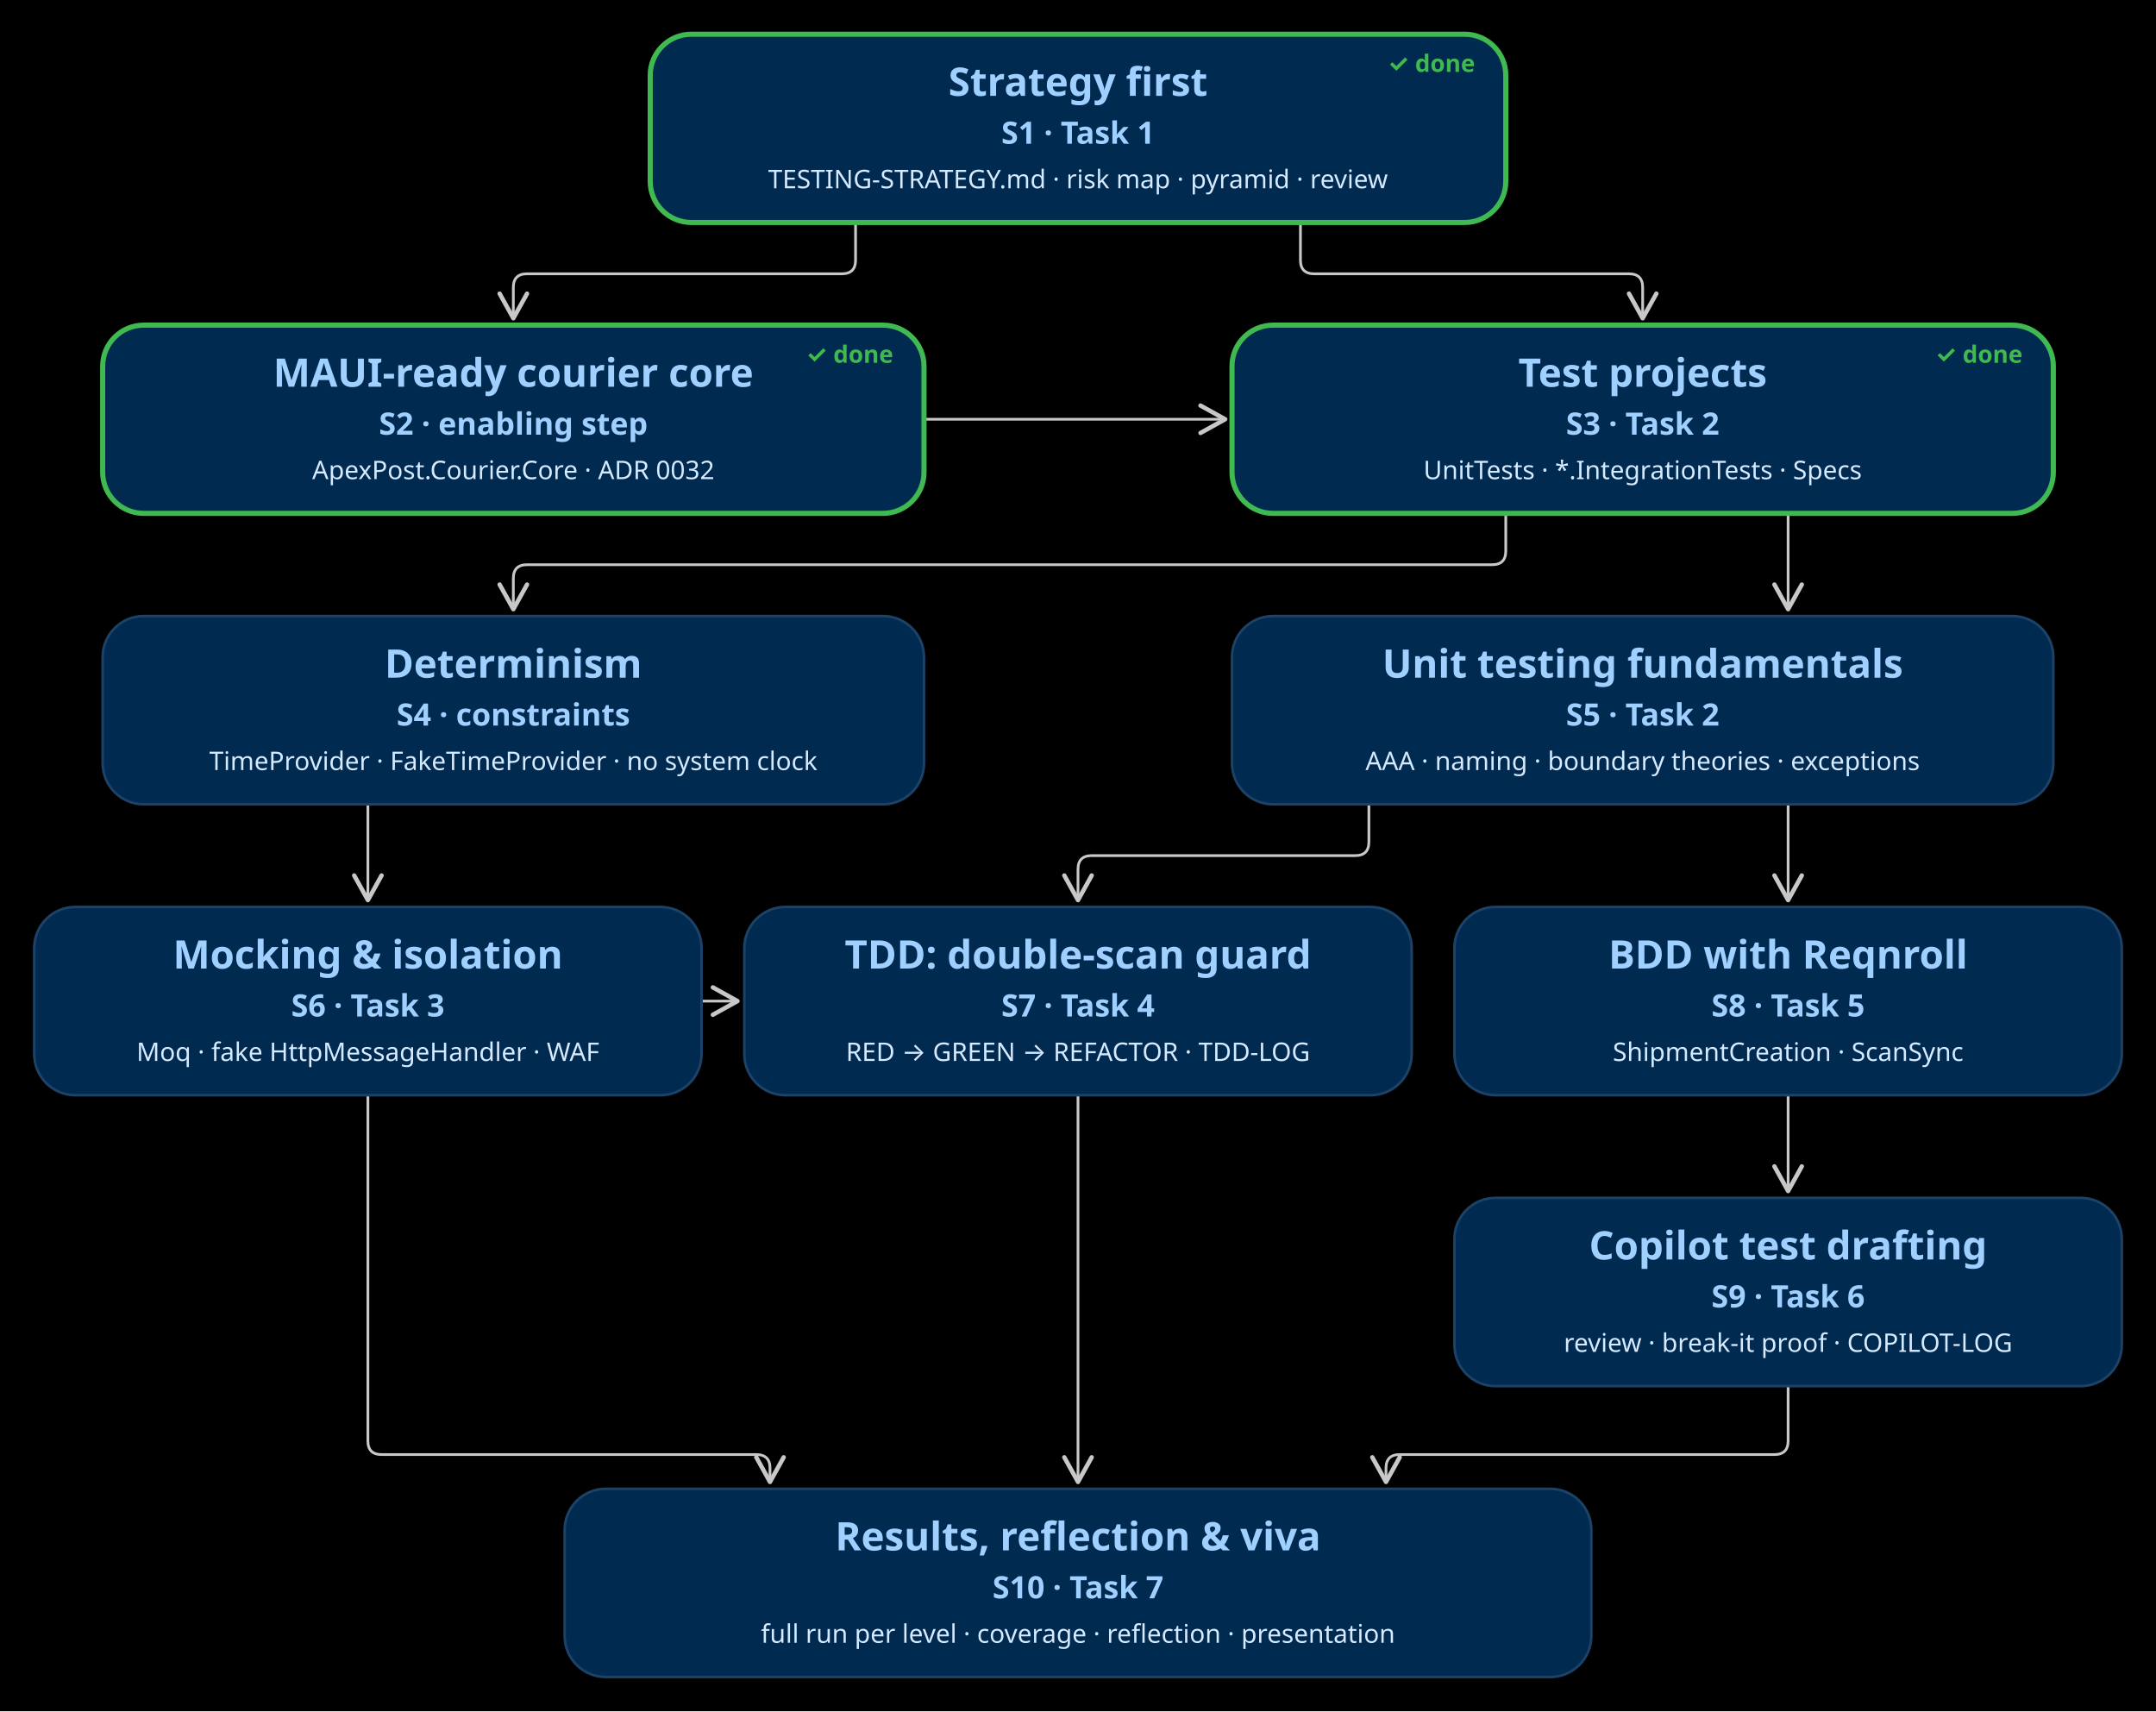
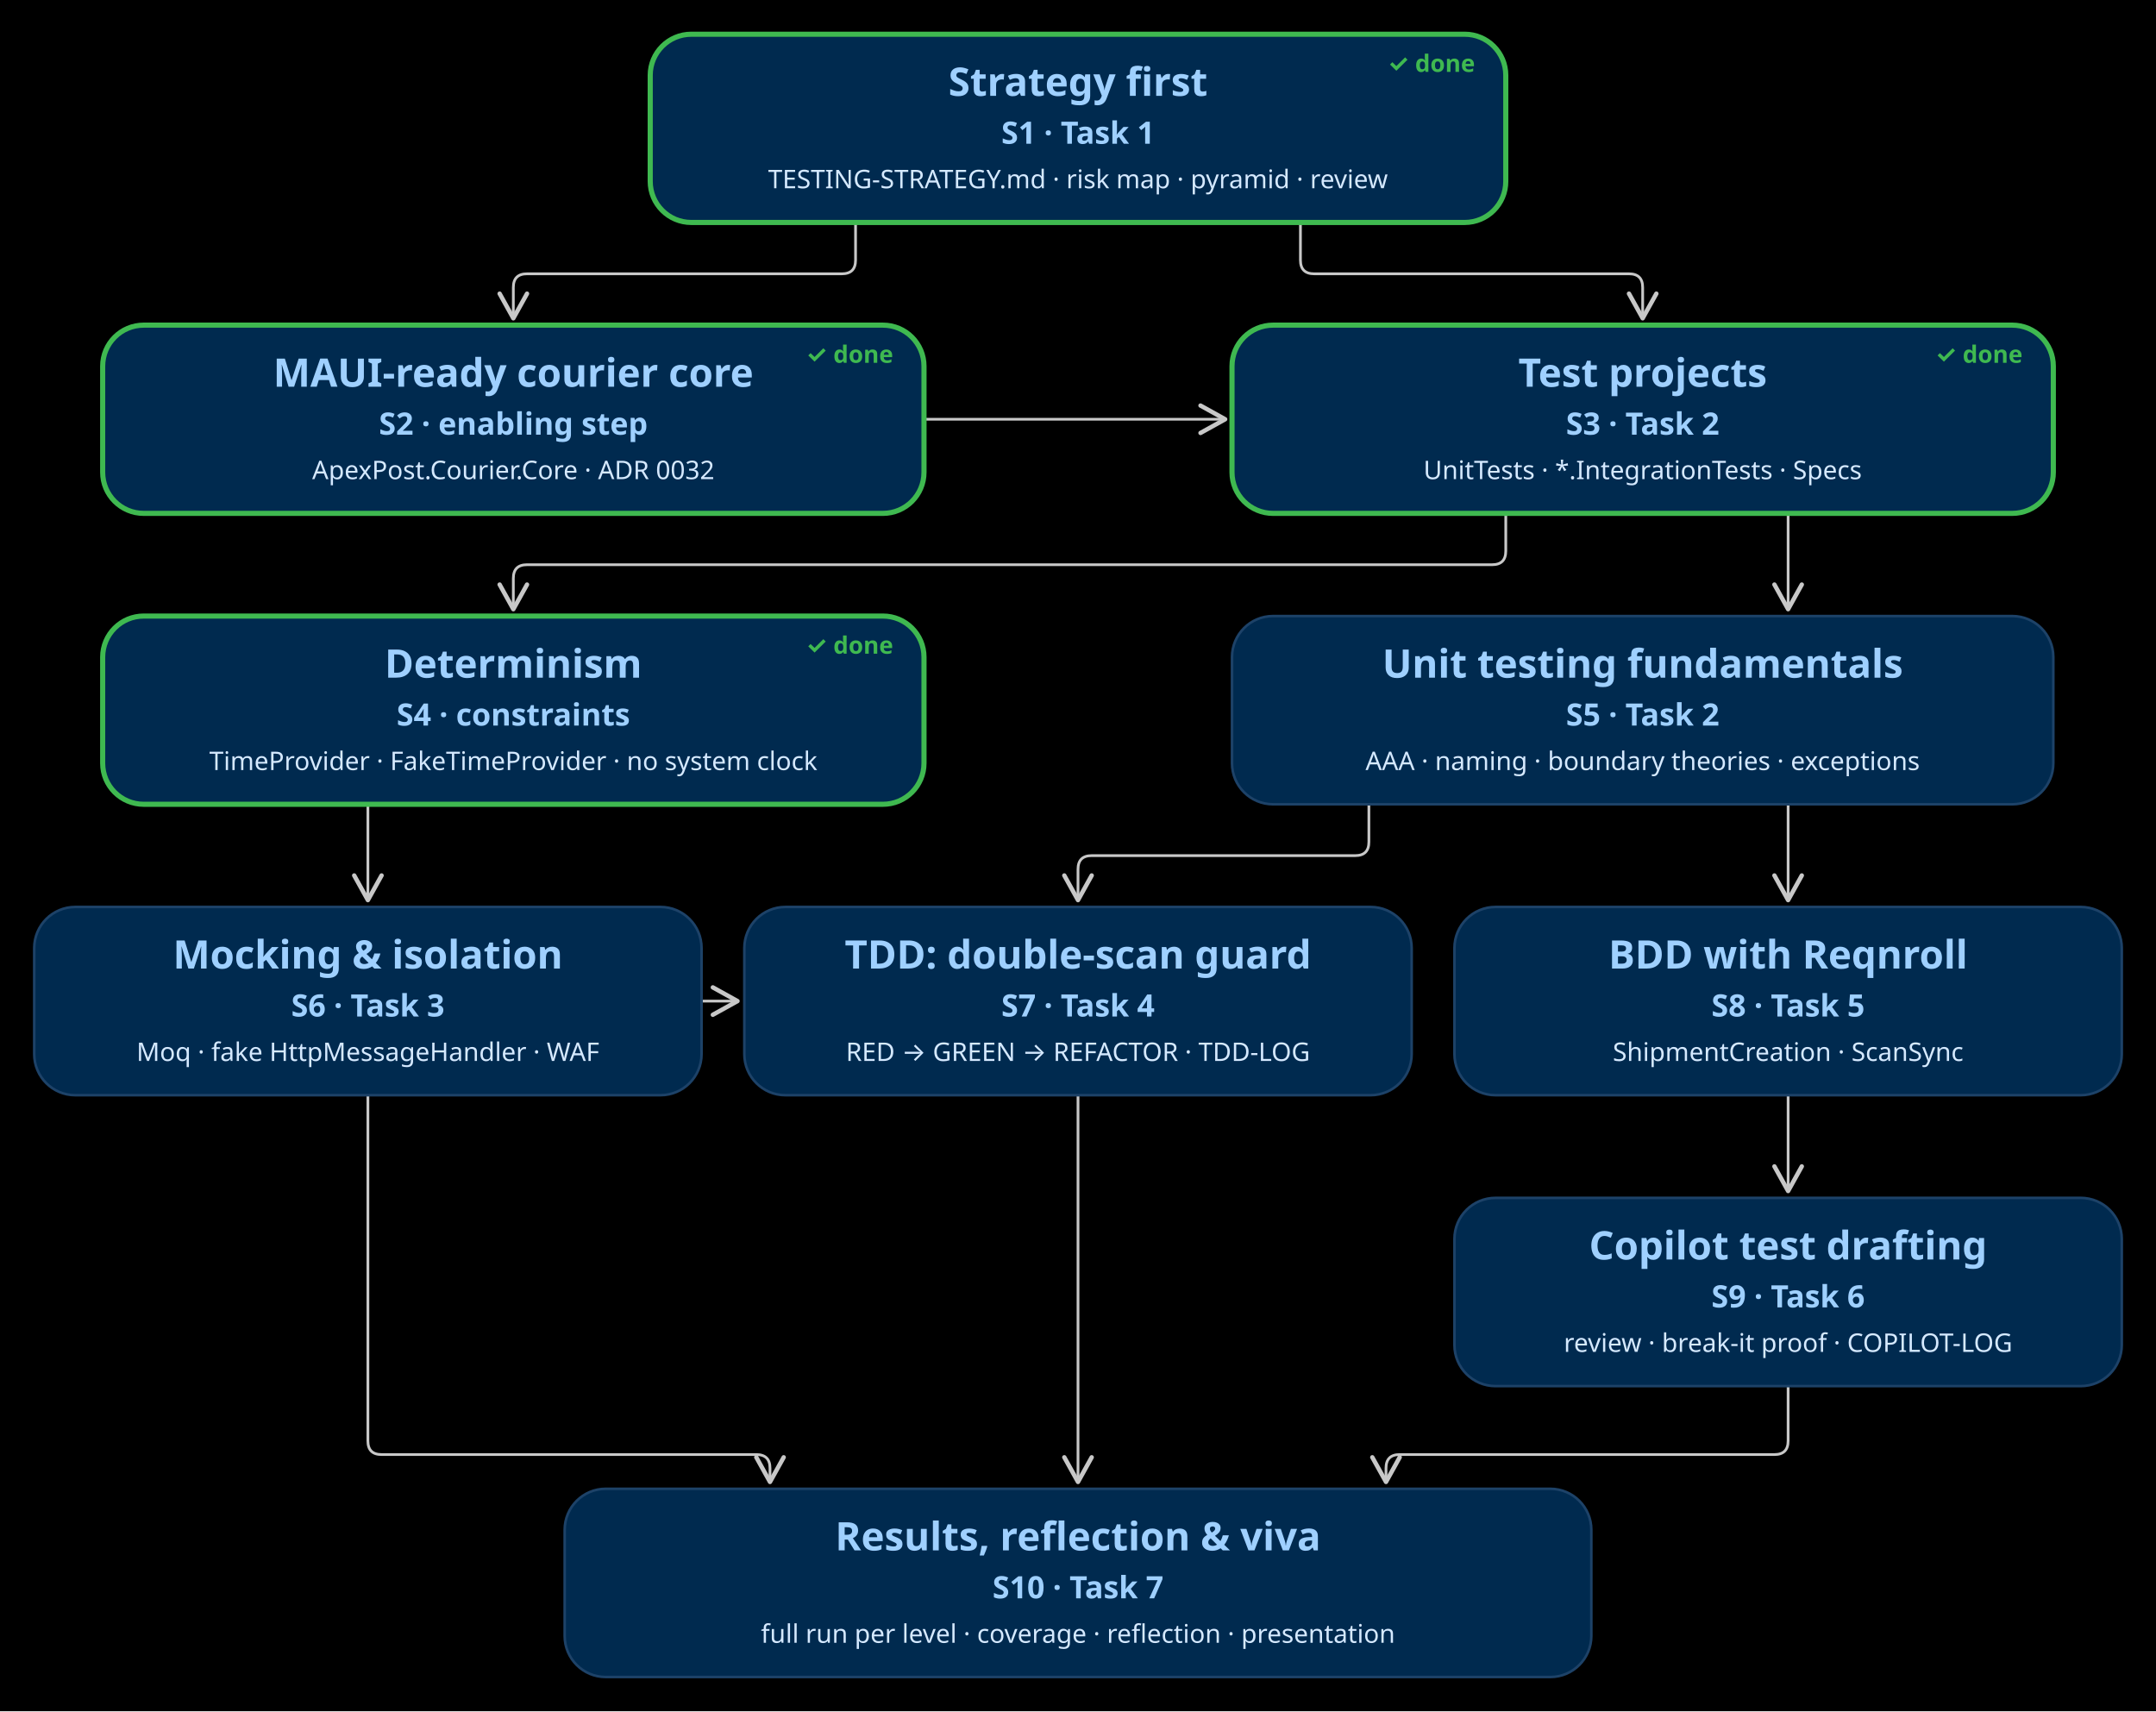
<svg xmlns="http://www.w3.org/2000/svg" viewBox="0 0 1260 1000" width="1260" height="1000" role="img" aria-labelledby="title desc">
  <defs>
    <marker id="arrow" viewBox="0 0 12 12" refX="10" refY="6" markerWidth="12" markerHeight="12" orient="auto-start-reverse">
      <path d="M1 1 L10 6 L1 11" fill="none" stroke="#c8c8c8" stroke-width="1.6" stroke-linecap="round" stroke-linejoin="round" />
    </marker>
    <style>
      .box { fill: #002a4f; stroke: #1d4268; stroke-width: 1.5; }
      .done { stroke: #3fb950; stroke-width: 3; }
      .head { fill: #9fd0ff; font: 700 23px "Segoe UI", system-ui, -apple-system, sans-serif; text-anchor: middle; }
      .step { fill: #9fd0ff; font: 600 18px "Segoe UI", system-ui, -apple-system, sans-serif; text-anchor: middle; }
      .work { fill: #d5e9ff; font: 400 15px "Segoe UI", system-ui, -apple-system, sans-serif; text-anchor: middle; }
      .badge { fill: #3fb950; font: 700 14px "Segoe UI", system-ui, -apple-system, sans-serif; text-anchor: end; }
      .edge { fill: none; stroke: #c8c8c8; stroke-width: 1.6; stroke-linejoin: round; marker-end: url(#arrow); }
    </style>
  </defs>
  <rect width="1260" height="1000" fill="#000000" />
  <path class="edge" d="M500 130 V152 Q500 160 492 160 H308 Q300 160 300 168 V186" />
  <path class="edge" d="M760 130 V152 Q760 160 768 160 H952 Q960 160 960 168 V186" />
  <path class="edge" d="M540 245 H716" />
  <path class="edge" d="M880 300 V322 Q880 330 872 330 H308 Q300 330 300 338 V356" />
  <path class="edge" d="M1045 300 V356" />
  <path class="edge" d="M215 470 V526" />
  <path class="edge" d="M800 470 V492 Q800 500 792 500 H638 Q630 500 630 508 V526" />
  <path class="edge" d="M1045 470 V526" />
  <path class="edge" d="M410 585 H431" />
  <path class="edge" d="M1045 640 V696" />
  <path class="edge" d="M215 640 V842 Q215 850 223 850 H442 Q450 850 450 858 V866" />
  <path class="edge" d="M630 640 V866" />
  <path class="edge" d="M1045 810 V842 Q1045 850 1037 850 H818 Q810 850 810 858 V866" />
  <rect class="box done" x="380" y="20" width="500" height="110" rx="24" />
  <text class="badge" x="862" y="42">✓ done</text>
  <text class="head" x="630" y="56">Strategy first</text>
  <text class="step" x="630" y="84">S1 · Task 1</text>
  <text class="work" x="630" y="110">TESTING-STRATEGY.md · risk map · pyramid · review</text>
  <rect class="box done" x="60" y="190" width="480" height="110" rx="24" />
  <text class="badge" x="522" y="212">✓ done</text>
  <text class="head" x="300" y="226">MAUI-ready courier core</text>
  <text class="step" x="300" y="254">S2 · enabling step</text>
  <text class="work" x="300" y="280">ApexPost.Courier.Core · ADR 0032</text>
  <rect class="box done" x="720" y="190" width="480" height="110" rx="24" />
  <text class="badge" x="1182" y="212">✓ done</text>
  <text class="head" x="960" y="226">Test projects</text>
  <text class="step" x="960" y="254">S3 · Task 2</text>
  <text class="work" x="960" y="280">UnitTests · *.IntegrationTests · Specs</text>
-   <rect class="box" x="60" y="360" width="480" height="110" rx="24" />
+   <rect class="box done" x="60" y="360" width="480" height="110" rx="24" />
+   <text class="badge" x="522" y="382">✓ done</text>
  <text class="head" x="300" y="396">Determinism</text>
  <text class="step" x="300" y="424">S4 · constraints</text>
  <text class="work" x="300" y="450">TimeProvider · FakeTimeProvider · no system clock</text>
  <rect class="box" x="720" y="360" width="480" height="110" rx="24" />
  <text class="head" x="960" y="396">Unit testing fundamentals</text>
  <text class="step" x="960" y="424">S5 · Task 2</text>
  <text class="work" x="960" y="450">AAA · naming · boundary theories · exceptions</text>
  <rect class="box" x="20" y="530" width="390" height="110" rx="24" />
  <text class="head" x="215" y="566">Mocking &amp; isolation</text>
  <text class="step" x="215" y="594">S6 · Task 3</text>
  <text class="work" x="215" y="620">Moq · fake HttpMessageHandler · WAF</text>
  <rect class="box" x="435" y="530" width="390" height="110" rx="24" />
  <text class="head" x="630" y="566">TDD: double-scan guard</text>
  <text class="step" x="630" y="594">S7 · Task 4</text>
  <text class="work" x="630" y="620">RED → GREEN → REFACTOR · TDD-LOG</text>
  <rect class="box" x="850" y="530" width="390" height="110" rx="24" />
  <text class="head" x="1045" y="566">BDD with Reqnroll</text>
  <text class="step" x="1045" y="594">S8 · Task 5</text>
  <text class="work" x="1045" y="620">ShipmentCreation · ScanSync</text>
  <rect class="box" x="850" y="700" width="390" height="110" rx="24" />
  <text class="head" x="1045" y="736">Copilot test drafting</text>
  <text class="step" x="1045" y="764">S9 · Task 6</text>
  <text class="work" x="1045" y="790">review · break-it proof · COPILOT-LOG</text>
  <rect class="box" x="330" y="870" width="600" height="110" rx="24" />
  <text class="head" x="630" y="906">Results, reflection &amp; viva</text>
  <text class="step" x="630" y="934">S10 · Task 7</text>
  <text class="work" x="630" y="960">full run per level · coverage · reflection · presentation</text>
</svg>
